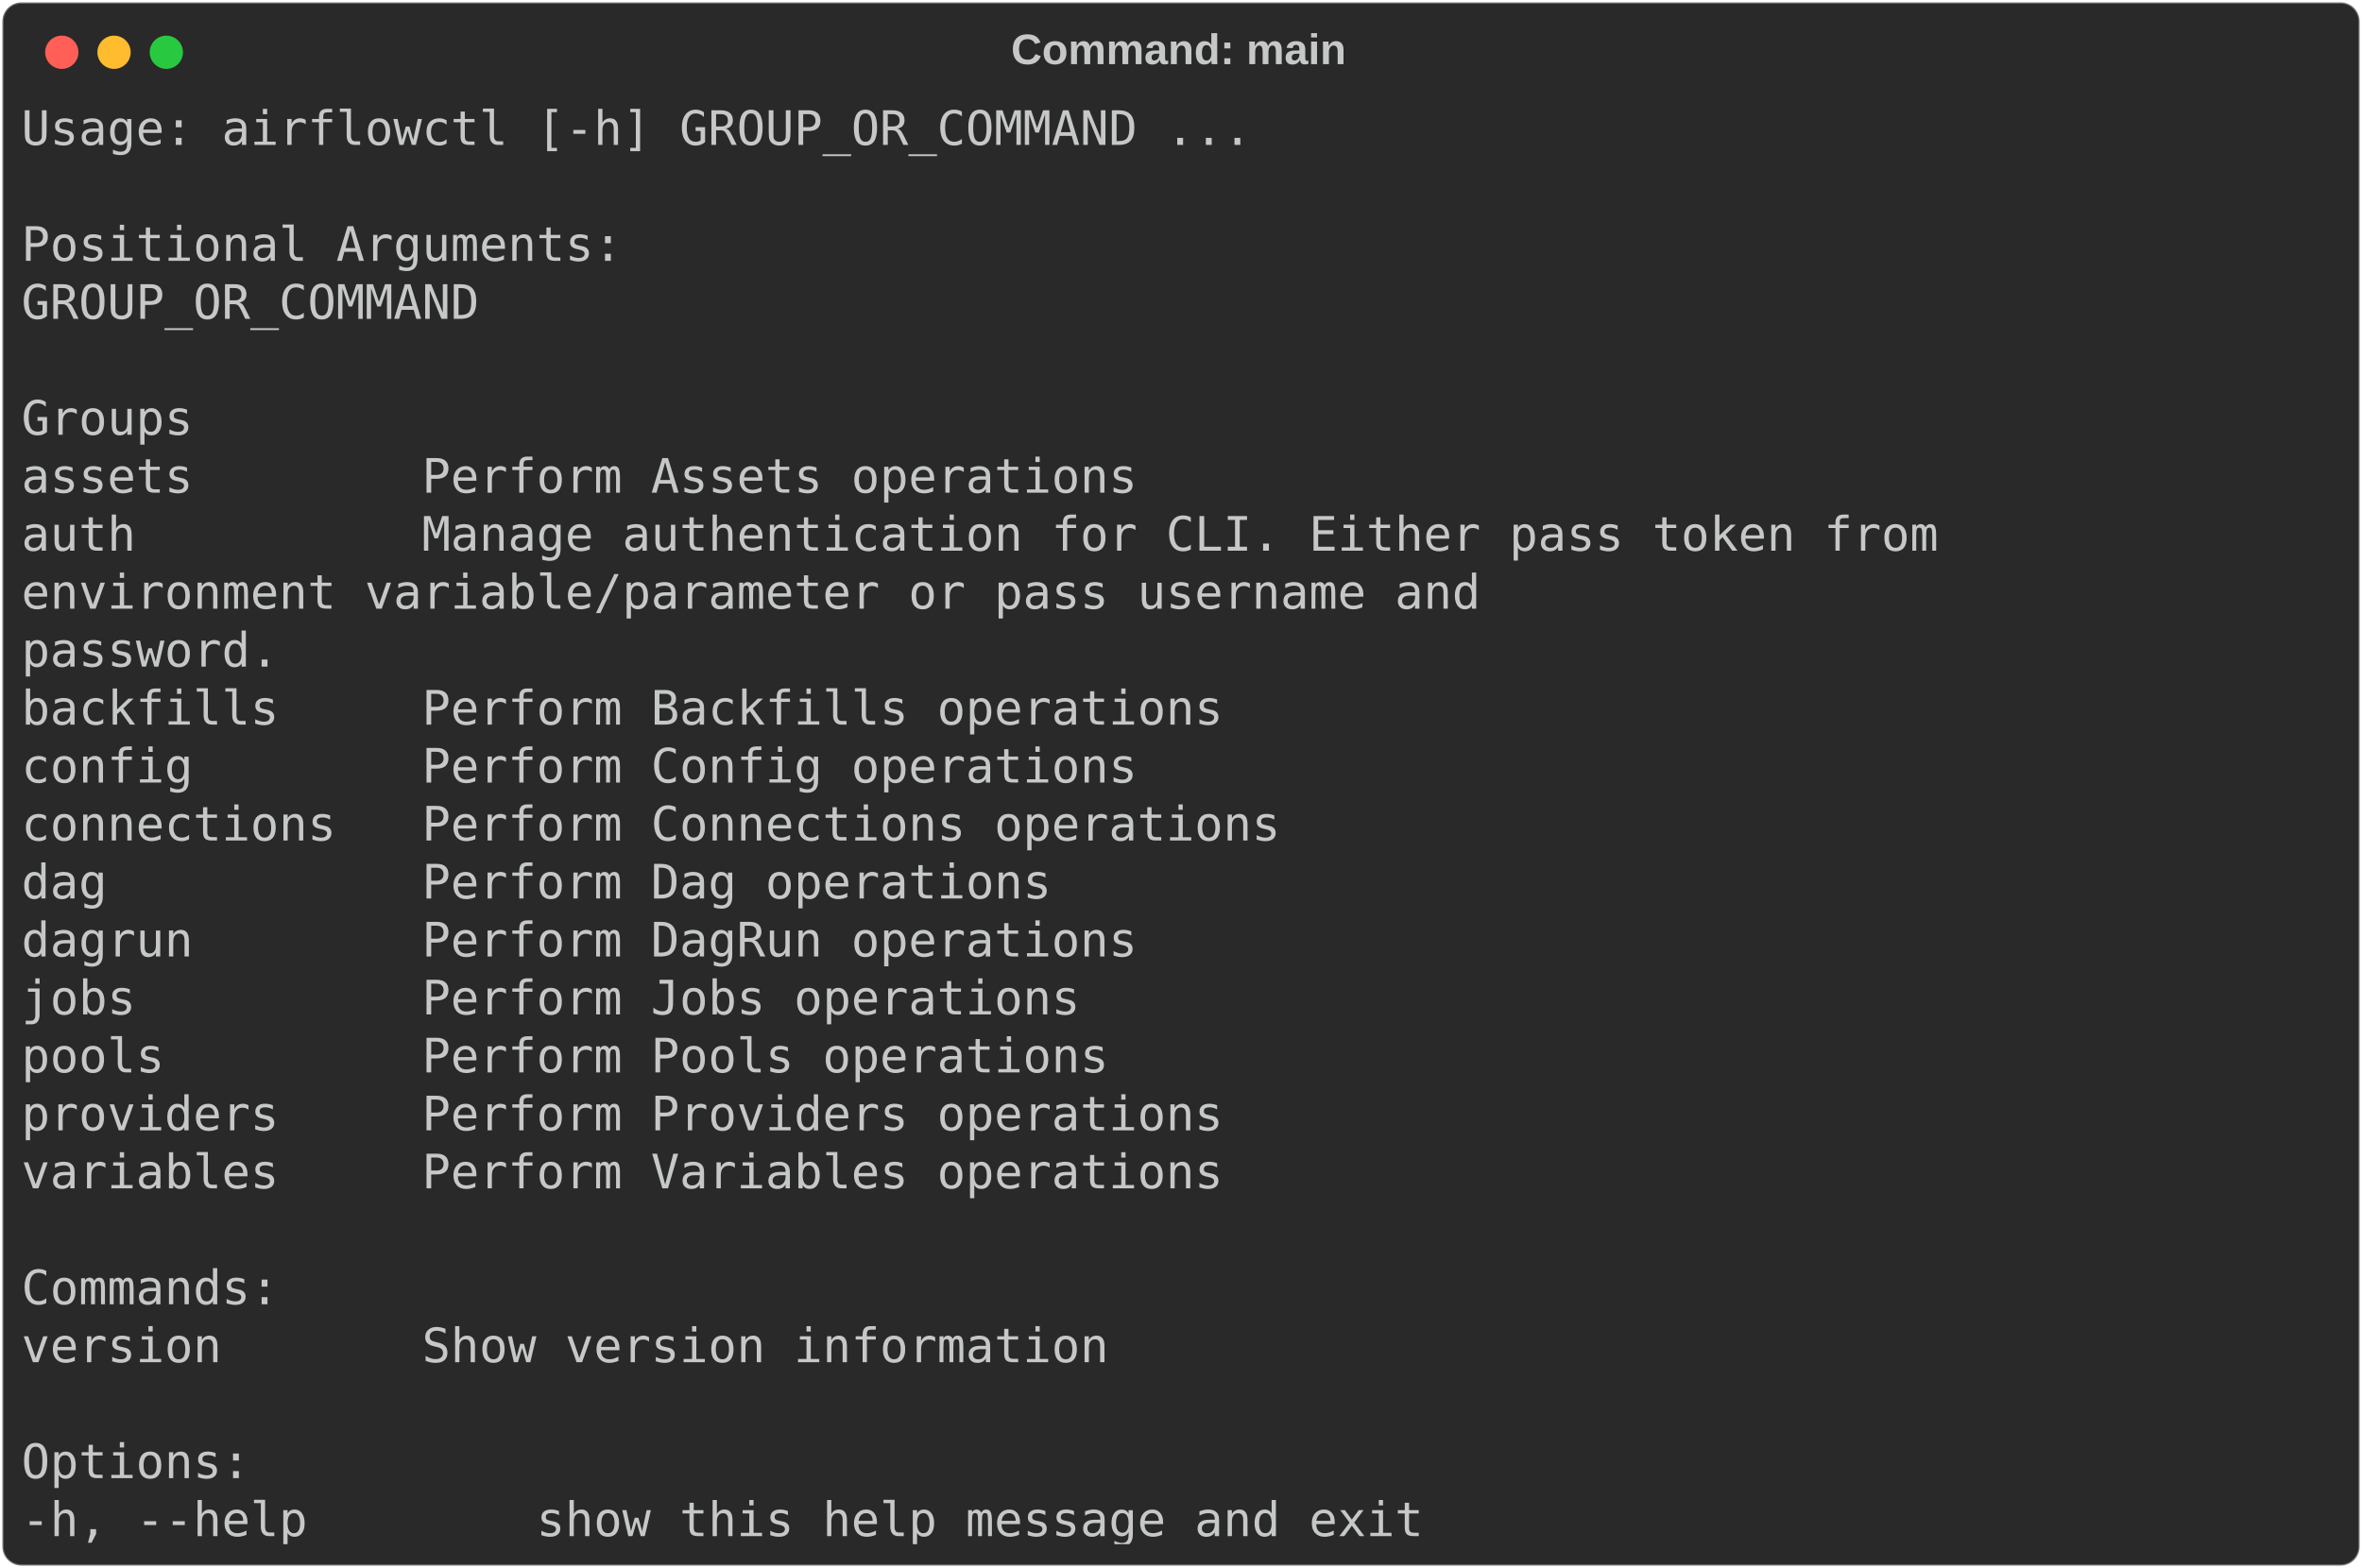
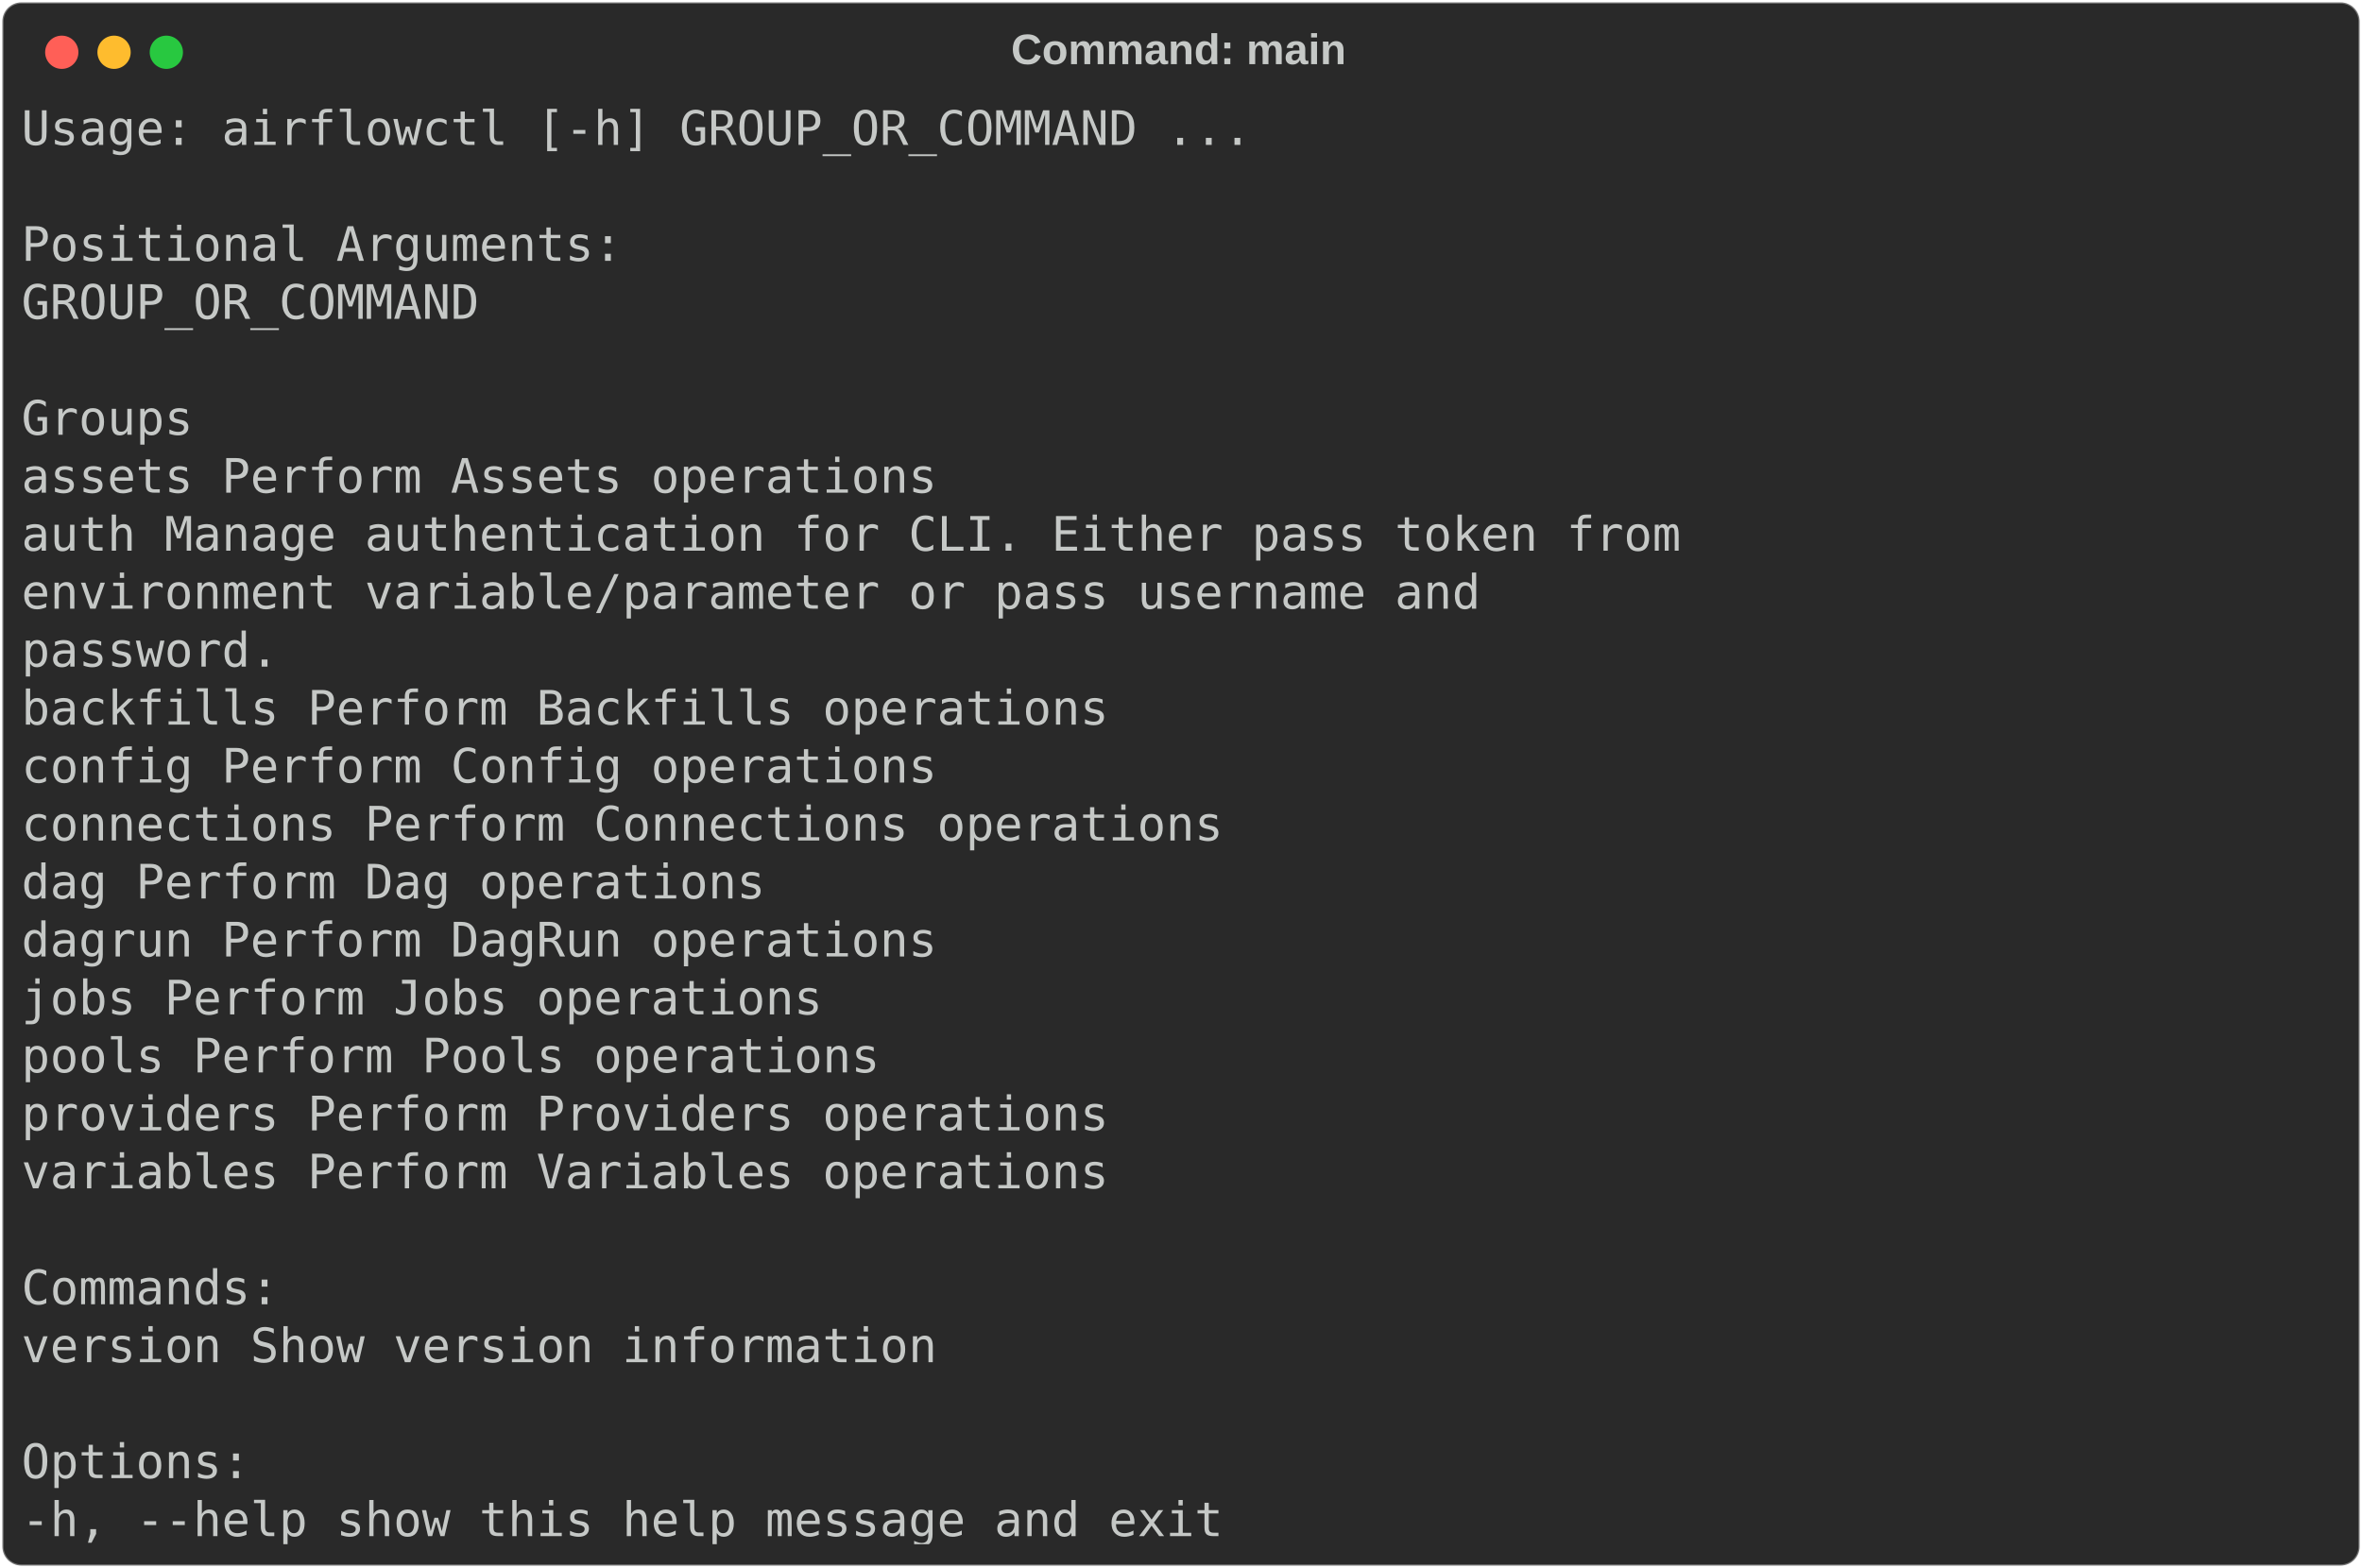
- <svg xmlns="http://www.w3.org/2000/svg" class="rich-terminal" viewBox="0 0 994 660.0">
-   <style>
- 
-     @font-face {
-         font-family: "Fira Code";
-         src: local("FiraCode-Regular"),
-                 url("https://cdnjs.cloudflare.com/ajax/libs/firacode/6.2.0/woff2/FiraCode-Regular.woff2") format("woff2"),
-                 url("https://cdnjs.cloudflare.com/ajax/libs/firacode/6.2.0/woff/FiraCode-Regular.woff") format("woff");
-         font-style: normal;
-         font-weight: 400;
-     }
-     @font-face {
-         font-family: "Fira Code";
-         src: local("FiraCode-Bold"),
-                 url("https://cdnjs.cloudflare.com/ajax/libs/firacode/6.2.0/woff2/FiraCode-Bold.woff2") format("woff2"),
-                 url("https://cdnjs.cloudflare.com/ajax/libs/firacode/6.2.0/woff/FiraCode-Bold.woff") format("woff");
-         font-style: bold;
-         font-weight: 700;
-     }
- 
-     .terminal-101498644-matrix {
-         font-family: Fira Code, monospace;
-         font-size: 20px;
-         line-height: 24.4px;
-         font-variant-east-asian: full-width;
-     }
- 
-     .terminal-101498644-title {
-         font-size: 18px;
-         font-weight: bold;
-         font-family: arial;
-     }
- 
-     .terminal-101498644-r1 { fill: #c5c8c6 }
-     </style>
+ <svg xmlns="http://www.w3.org/2000/svg" class="rich-terminal" viewBox="0 0 994 660">
+   <style>@font-face{font-family:"Fira Code";src:local("FiraCode-Regular"),url(https://cdnjs.cloudflare.com/ajax/libs/firacode/6.2.0/woff2/FiraCode-Regular.woff2) format("woff2"),url(https://cdnjs.cloudflare.com/ajax/libs/firacode/6.2.0/woff/FiraCode-Regular.woff) format("woff");font-style:normal;font-weight:400}@font-face{font-family:"Fira Code";src:local("FiraCode-Bold"),url(https://cdnjs.cloudflare.com/ajax/libs/firacode/6.2.0/woff2/FiraCode-Bold.woff2) format("woff2"),url(https://cdnjs.cloudflare.com/ajax/libs/firacode/6.2.0/woff/FiraCode-Bold.woff) format("woff");font-style:bold;font-weight:700}.terminal-101498644-matrix{font-family:Fira Code,monospace;font-size:20px;line-height:24.4px;font-variant-east-asian:full-width}.terminal-101498644-title{font-size:18px;font-weight:700;font-family:arial}.terminal-101498644-r1{fill:#c5c8c6}</style>
  <defs>
    <clipPath id="terminal-101498644-clip-terminal">
-       <rect x="0" y="0" width="975.0" height="609.0" />
+       <rect width="975" height="609" x="0" y="0" />
    </clipPath>
    <clipPath id="terminal-101498644-line-0">
-       <rect x="0" y="1.5" width="976" height="24.65" />
+       <rect width="976" height="24.65" x="0" y="1.5" />
    </clipPath>
    <clipPath id="terminal-101498644-line-1">
-       <rect x="0" y="25.9" width="976" height="24.65" />
+       <rect width="976" height="24.65" x="0" y="25.9" />
    </clipPath>
    <clipPath id="terminal-101498644-line-2">
-       <rect x="0" y="50.3" width="976" height="24.65" />
+       <rect width="976" height="24.65" x="0" y="50.3" />
    </clipPath>
    <clipPath id="terminal-101498644-line-3">
-       <rect x="0" y="74.7" width="976" height="24.65" />
+       <rect width="976" height="24.65" x="0" y="74.7" />
    </clipPath>
    <clipPath id="terminal-101498644-line-4">
-       <rect x="0" y="99.1" width="976" height="24.65" />
+       <rect width="976" height="24.65" x="0" y="99.1" />
    </clipPath>
    <clipPath id="terminal-101498644-line-5">
-       <rect x="0" y="123.5" width="976" height="24.65" />
+       <rect width="976" height="24.65" x="0" y="123.5" />
    </clipPath>
    <clipPath id="terminal-101498644-line-6">
-       <rect x="0" y="147.9" width="976" height="24.65" />
+       <rect width="976" height="24.65" x="0" y="147.9" />
    </clipPath>
    <clipPath id="terminal-101498644-line-7">
-       <rect x="0" y="172.3" width="976" height="24.65" />
+       <rect width="976" height="24.65" x="0" y="172.3" />
    </clipPath>
    <clipPath id="terminal-101498644-line-8">
-       <rect x="0" y="196.7" width="976" height="24.65" />
+       <rect width="976" height="24.65" x="0" y="196.7" />
    </clipPath>
    <clipPath id="terminal-101498644-line-9">
-       <rect x="0" y="221.1" width="976" height="24.65" />
+       <rect width="976" height="24.65" x="0" y="221.1" />
    </clipPath>
    <clipPath id="terminal-101498644-line-10">
-       <rect x="0" y="245.5" width="976" height="24.65" />
+       <rect width="976" height="24.65" x="0" y="245.5" />
    </clipPath>
    <clipPath id="terminal-101498644-line-11">
-       <rect x="0" y="269.9" width="976" height="24.65" />
+       <rect width="976" height="24.65" x="0" y="269.9" />
    </clipPath>
    <clipPath id="terminal-101498644-line-12">
-       <rect x="0" y="294.3" width="976" height="24.65" />
+       <rect width="976" height="24.65" x="0" y="294.3" />
    </clipPath>
    <clipPath id="terminal-101498644-line-13">
-       <rect x="0" y="318.7" width="976" height="24.65" />
+       <rect width="976" height="24.65" x="0" y="318.7" />
    </clipPath>
    <clipPath id="terminal-101498644-line-14">
-       <rect x="0" y="343.1" width="976" height="24.65" />
+       <rect width="976" height="24.65" x="0" y="343.1" />
    </clipPath>
    <clipPath id="terminal-101498644-line-15">
-       <rect x="0" y="367.5" width="976" height="24.65" />
+       <rect width="976" height="24.65" x="0" y="367.5" />
    </clipPath>
    <clipPath id="terminal-101498644-line-16">
-       <rect x="0" y="391.9" width="976" height="24.65" />
+       <rect width="976" height="24.65" x="0" y="391.9" />
    </clipPath>
    <clipPath id="terminal-101498644-line-17">
-       <rect x="0" y="416.3" width="976" height="24.65" />
+       <rect width="976" height="24.65" x="0" y="416.3" />
    </clipPath>
    <clipPath id="terminal-101498644-line-18">
-       <rect x="0" y="440.7" width="976" height="24.65" />
+       <rect width="976" height="24.65" x="0" y="440.7" />
    </clipPath>
    <clipPath id="terminal-101498644-line-19">
-       <rect x="0" y="465.1" width="976" height="24.65" />
+       <rect width="976" height="24.65" x="0" y="465.1" />
    </clipPath>
    <clipPath id="terminal-101498644-line-20">
-       <rect x="0" y="489.5" width="976" height="24.65" />
+       <rect width="976" height="24.65" x="0" y="489.5" />
    </clipPath>
    <clipPath id="terminal-101498644-line-21">
-       <rect x="0" y="513.9" width="976" height="24.65" />
+       <rect width="976" height="24.65" x="0" y="513.9" />
    </clipPath>
    <clipPath id="terminal-101498644-line-22">
-       <rect x="0" y="538.3" width="976" height="24.65" />
+       <rect width="976" height="24.65" x="0" y="538.3" />
    </clipPath>
    <clipPath id="terminal-101498644-line-23">
-       <rect x="0" y="562.7" width="976" height="24.65" />
+       <rect width="976" height="24.65" x="0" y="562.7" />
    </clipPath>
  </defs>
-   <rect fill="#292929" stroke="rgba(255,255,255,0.35)" stroke-width="1" x="1" y="1" width="992" height="658" rx="8" />
-   <text class="terminal-101498644-title" fill="#c5c8c6" text-anchor="middle" x="496" y="27">Command: main</text>
+   <rect width="992" height="658" x="1" y="1" fill="#292929" stroke="rgba(255,255,255,0.35)" stroke-width="1" rx="8" />
+   <text x="496" y="27" fill="#c5c8c6" class="terminal-101498644-title" text-anchor="middle">Command: main</text>
  <g transform="translate(26,22)">
    <circle cx="0" cy="0" r="7" fill="#ff5f57" />
    <circle cx="22" cy="0" r="7" fill="#febc2e" />
    <circle cx="44" cy="0" r="7" fill="#28c840" />
  </g>
-   <g transform="translate(9, 41)" clip-path="url(#terminal-101498644-clip-terminal)">
+   <g clip-path="url(#terminal-101498644-clip-terminal)" transform="translate(9, 41)">
    <g class="terminal-101498644-matrix">
-       <text class="terminal-101498644-r1" x="0" y="20" textLength="524.6" clip-path="url(#terminal-101498644-line-0)">Usage: airflowctl [-h] GROUP_OR_COMMAND ...</text>
-       <text class="terminal-101498644-r1" x="976" y="20" textLength="12.2" clip-path="url(#terminal-101498644-line-0)">
- </text>
-       <text class="terminal-101498644-r1" x="976" y="44.4" textLength="12.2" clip-path="url(#terminal-101498644-line-1)">
- </text>
-       <text class="terminal-101498644-r1" x="0" y="68.8" textLength="256.2" clip-path="url(#terminal-101498644-line-2)">Positional Arguments:</text>
-       <text class="terminal-101498644-r1" x="976" y="68.8" textLength="12.2" clip-path="url(#terminal-101498644-line-2)">
- </text>
-       <text class="terminal-101498644-r1" x="0" y="93.2" textLength="219.6" clip-path="url(#terminal-101498644-line-3)">  GROUP_OR_COMMAND</text>
-       <text class="terminal-101498644-r1" x="976" y="93.2" textLength="12.2" clip-path="url(#terminal-101498644-line-3)">
- </text>
-       <text class="terminal-101498644-r1" x="976" y="117.6" textLength="12.2" clip-path="url(#terminal-101498644-line-4)">
- </text>
-       <text class="terminal-101498644-r1" x="0" y="142" textLength="122" clip-path="url(#terminal-101498644-line-5)">    Groups</text>
-       <text class="terminal-101498644-r1" x="976" y="142" textLength="12.2" clip-path="url(#terminal-101498644-line-5)">
- </text>
-       <text class="terminal-101498644-r1" x="0" y="166.4" textLength="549" clip-path="url(#terminal-101498644-line-6)">      assets        Perform Assets operations</text>
-       <text class="terminal-101498644-r1" x="976" y="166.4" textLength="12.2" clip-path="url(#terminal-101498644-line-6)">
- </text>
-       <text class="terminal-101498644-r1" x="0" y="190.8" textLength="890.6" clip-path="url(#terminal-101498644-line-7)">      auth          Manage authentication for CLI. Either pass token from</text>
-       <text class="terminal-101498644-r1" x="976" y="190.8" textLength="12.2" clip-path="url(#terminal-101498644-line-7)">
- </text>
-       <text class="terminal-101498644-r1" x="0" y="215.2" textLength="866.2" clip-path="url(#terminal-101498644-line-8)">                    environment variable/parameter or pass username and</text>
-       <text class="terminal-101498644-r1" x="976" y="215.2" textLength="12.2" clip-path="url(#terminal-101498644-line-8)">
- </text>
-       <text class="terminal-101498644-r1" x="0" y="239.6" textLength="353.8" clip-path="url(#terminal-101498644-line-9)">                    password.</text>
-       <text class="terminal-101498644-r1" x="976" y="239.6" textLength="12.2" clip-path="url(#terminal-101498644-line-9)">
- </text>
-       <text class="terminal-101498644-r1" x="0" y="264" textLength="585.6" clip-path="url(#terminal-101498644-line-10)">      backfills     Perform Backfills operations</text>
-       <text class="terminal-101498644-r1" x="976" y="264" textLength="12.2" clip-path="url(#terminal-101498644-line-10)">
- </text>
-       <text class="terminal-101498644-r1" x="0" y="288.4" textLength="549" clip-path="url(#terminal-101498644-line-11)">      config        Perform Config operations</text>
-       <text class="terminal-101498644-r1" x="976" y="288.4" textLength="12.2" clip-path="url(#terminal-101498644-line-11)">
- </text>
-       <text class="terminal-101498644-r1" x="0" y="312.8" textLength="610" clip-path="url(#terminal-101498644-line-12)">      connections   Perform Connections operations</text>
-       <text class="terminal-101498644-r1" x="976" y="312.8" textLength="12.2" clip-path="url(#terminal-101498644-line-12)">
- </text>
-       <text class="terminal-101498644-r1" x="0" y="337.2" textLength="512.4" clip-path="url(#terminal-101498644-line-13)">      dag           Perform Dag operations</text>
-       <text class="terminal-101498644-r1" x="976" y="337.2" textLength="12.2" clip-path="url(#terminal-101498644-line-13)">
- </text>
-       <text class="terminal-101498644-r1" x="0" y="361.6" textLength="549" clip-path="url(#terminal-101498644-line-14)">      dagrun        Perform DagRun operations</text>
-       <text class="terminal-101498644-r1" x="976" y="361.6" textLength="12.2" clip-path="url(#terminal-101498644-line-14)">
- </text>
-       <text class="terminal-101498644-r1" x="0" y="386" textLength="524.6" clip-path="url(#terminal-101498644-line-15)">      jobs          Perform Jobs operations</text>
-       <text class="terminal-101498644-r1" x="976" y="386" textLength="12.2" clip-path="url(#terminal-101498644-line-15)">
- </text>
-       <text class="terminal-101498644-r1" x="0" y="410.4" textLength="536.8" clip-path="url(#terminal-101498644-line-16)">      pools         Perform Pools operations</text>
-       <text class="terminal-101498644-r1" x="976" y="410.4" textLength="12.2" clip-path="url(#terminal-101498644-line-16)">
- </text>
-       <text class="terminal-101498644-r1" x="0" y="434.8" textLength="585.6" clip-path="url(#terminal-101498644-line-17)">      providers     Perform Providers operations</text>
-       <text class="terminal-101498644-r1" x="976" y="434.8" textLength="12.2" clip-path="url(#terminal-101498644-line-17)">
- </text>
-       <text class="terminal-101498644-r1" x="0" y="459.2" textLength="585.6" clip-path="url(#terminal-101498644-line-18)">      variables     Perform Variables operations</text>
-       <text class="terminal-101498644-r1" x="976" y="459.2" textLength="12.2" clip-path="url(#terminal-101498644-line-18)">
- </text>
-       <text class="terminal-101498644-r1" x="976" y="483.6" textLength="12.2" clip-path="url(#terminal-101498644-line-19)">
- </text>
-       <text class="terminal-101498644-r1" x="0" y="508" textLength="158.6" clip-path="url(#terminal-101498644-line-20)">    Commands:</text>
-       <text class="terminal-101498644-r1" x="976" y="508" textLength="12.2" clip-path="url(#terminal-101498644-line-20)">
- </text>
-       <text class="terminal-101498644-r1" x="0" y="532.4" textLength="536.8" clip-path="url(#terminal-101498644-line-21)">      version       Show version information</text>
-       <text class="terminal-101498644-r1" x="976" y="532.4" textLength="12.2" clip-path="url(#terminal-101498644-line-21)">
- </text>
-       <text class="terminal-101498644-r1" x="976" y="556.8" textLength="12.2" clip-path="url(#terminal-101498644-line-22)">
- </text>
-       <text class="terminal-101498644-r1" x="0" y="581.2" textLength="97.6" clip-path="url(#terminal-101498644-line-23)">Options:</text>
-       <text class="terminal-101498644-r1" x="976" y="581.2" textLength="12.2" clip-path="url(#terminal-101498644-line-23)">
- </text>
-       <text class="terminal-101498644-r1" x="0" y="605.6" textLength="622.2" clip-path="url(#terminal-101498644-line-24)">  -h, --help        show this help message and exit</text>
-       <text class="terminal-101498644-r1" x="976" y="605.6" textLength="12.2" clip-path="url(#terminal-101498644-line-24)">
- </text>
+       <text x="0" y="20" class="terminal-101498644-r1" clip-path="url(#terminal-101498644-line-0)" textLength="524.6">Usage: airflowctl [-h] GROUP_OR_COMMAND ...</text>
+       <text x="0" y="68.8" class="terminal-101498644-r1" clip-path="url(#terminal-101498644-line-2)" textLength="256.2">Positional Arguments:</text>
+       <text x="0" y="93.2" class="terminal-101498644-r1" clip-path="url(#terminal-101498644-line-3)" textLength="219.6">GROUP_OR_COMMAND</text>
+       <text x="0" y="142" class="terminal-101498644-r1" clip-path="url(#terminal-101498644-line-5)" textLength="122">Groups</text>
+       <text x="0" y="166.4" class="terminal-101498644-r1" clip-path="url(#terminal-101498644-line-6)" textLength="549">assets Perform Assets operations</text>
+       <text x="0" y="190.8" class="terminal-101498644-r1" clip-path="url(#terminal-101498644-line-7)" textLength="890.6">auth Manage authentication for CLI. Either pass token from</text>
+       <text x="0" y="215.2" class="terminal-101498644-r1" clip-path="url(#terminal-101498644-line-8)" textLength="866.2">environment variable/parameter or pass username and</text>
+       <text x="0" y="239.6" class="terminal-101498644-r1" clip-path="url(#terminal-101498644-line-9)" textLength="353.8">password.</text>
+       <text x="0" y="264" class="terminal-101498644-r1" clip-path="url(#terminal-101498644-line-10)" textLength="585.6">backfills Perform Backfills operations</text>
+       <text x="0" y="288.4" class="terminal-101498644-r1" clip-path="url(#terminal-101498644-line-11)" textLength="549">config Perform Config operations</text>
+       <text x="0" y="312.8" class="terminal-101498644-r1" clip-path="url(#terminal-101498644-line-12)" textLength="610">connections Perform Connections operations</text>
+       <text x="0" y="337.2" class="terminal-101498644-r1" clip-path="url(#terminal-101498644-line-13)" textLength="512.4">dag Perform Dag operations</text>
+       <text x="0" y="361.6" class="terminal-101498644-r1" clip-path="url(#terminal-101498644-line-14)" textLength="549">dagrun Perform DagRun operations</text>
+       <text x="0" y="386" class="terminal-101498644-r1" clip-path="url(#terminal-101498644-line-15)" textLength="524.6">jobs Perform Jobs operations</text>
+       <text x="0" y="410.4" class="terminal-101498644-r1" clip-path="url(#terminal-101498644-line-16)" textLength="536.8">pools Perform Pools operations</text>
+       <text x="0" y="434.8" class="terminal-101498644-r1" clip-path="url(#terminal-101498644-line-17)" textLength="585.6">providers Perform Providers operations</text>
+       <text x="0" y="459.2" class="terminal-101498644-r1" clip-path="url(#terminal-101498644-line-18)" textLength="585.6">variables Perform Variables operations</text>
+       <text x="0" y="508" class="terminal-101498644-r1" clip-path="url(#terminal-101498644-line-20)" textLength="158.6">Commands:</text>
+       <text x="0" y="532.4" class="terminal-101498644-r1" clip-path="url(#terminal-101498644-line-21)" textLength="536.8">version Show version information</text>
+       <text x="0" y="581.2" class="terminal-101498644-r1" clip-path="url(#terminal-101498644-line-23)" textLength="97.6">Options:</text>
+       <text x="0" y="605.6" class="terminal-101498644-r1" clip-path="url(#terminal-101498644-line-24)" textLength="622.2">-h, --help show this help message and exit</text>
    </g>
  </g>
</svg>
